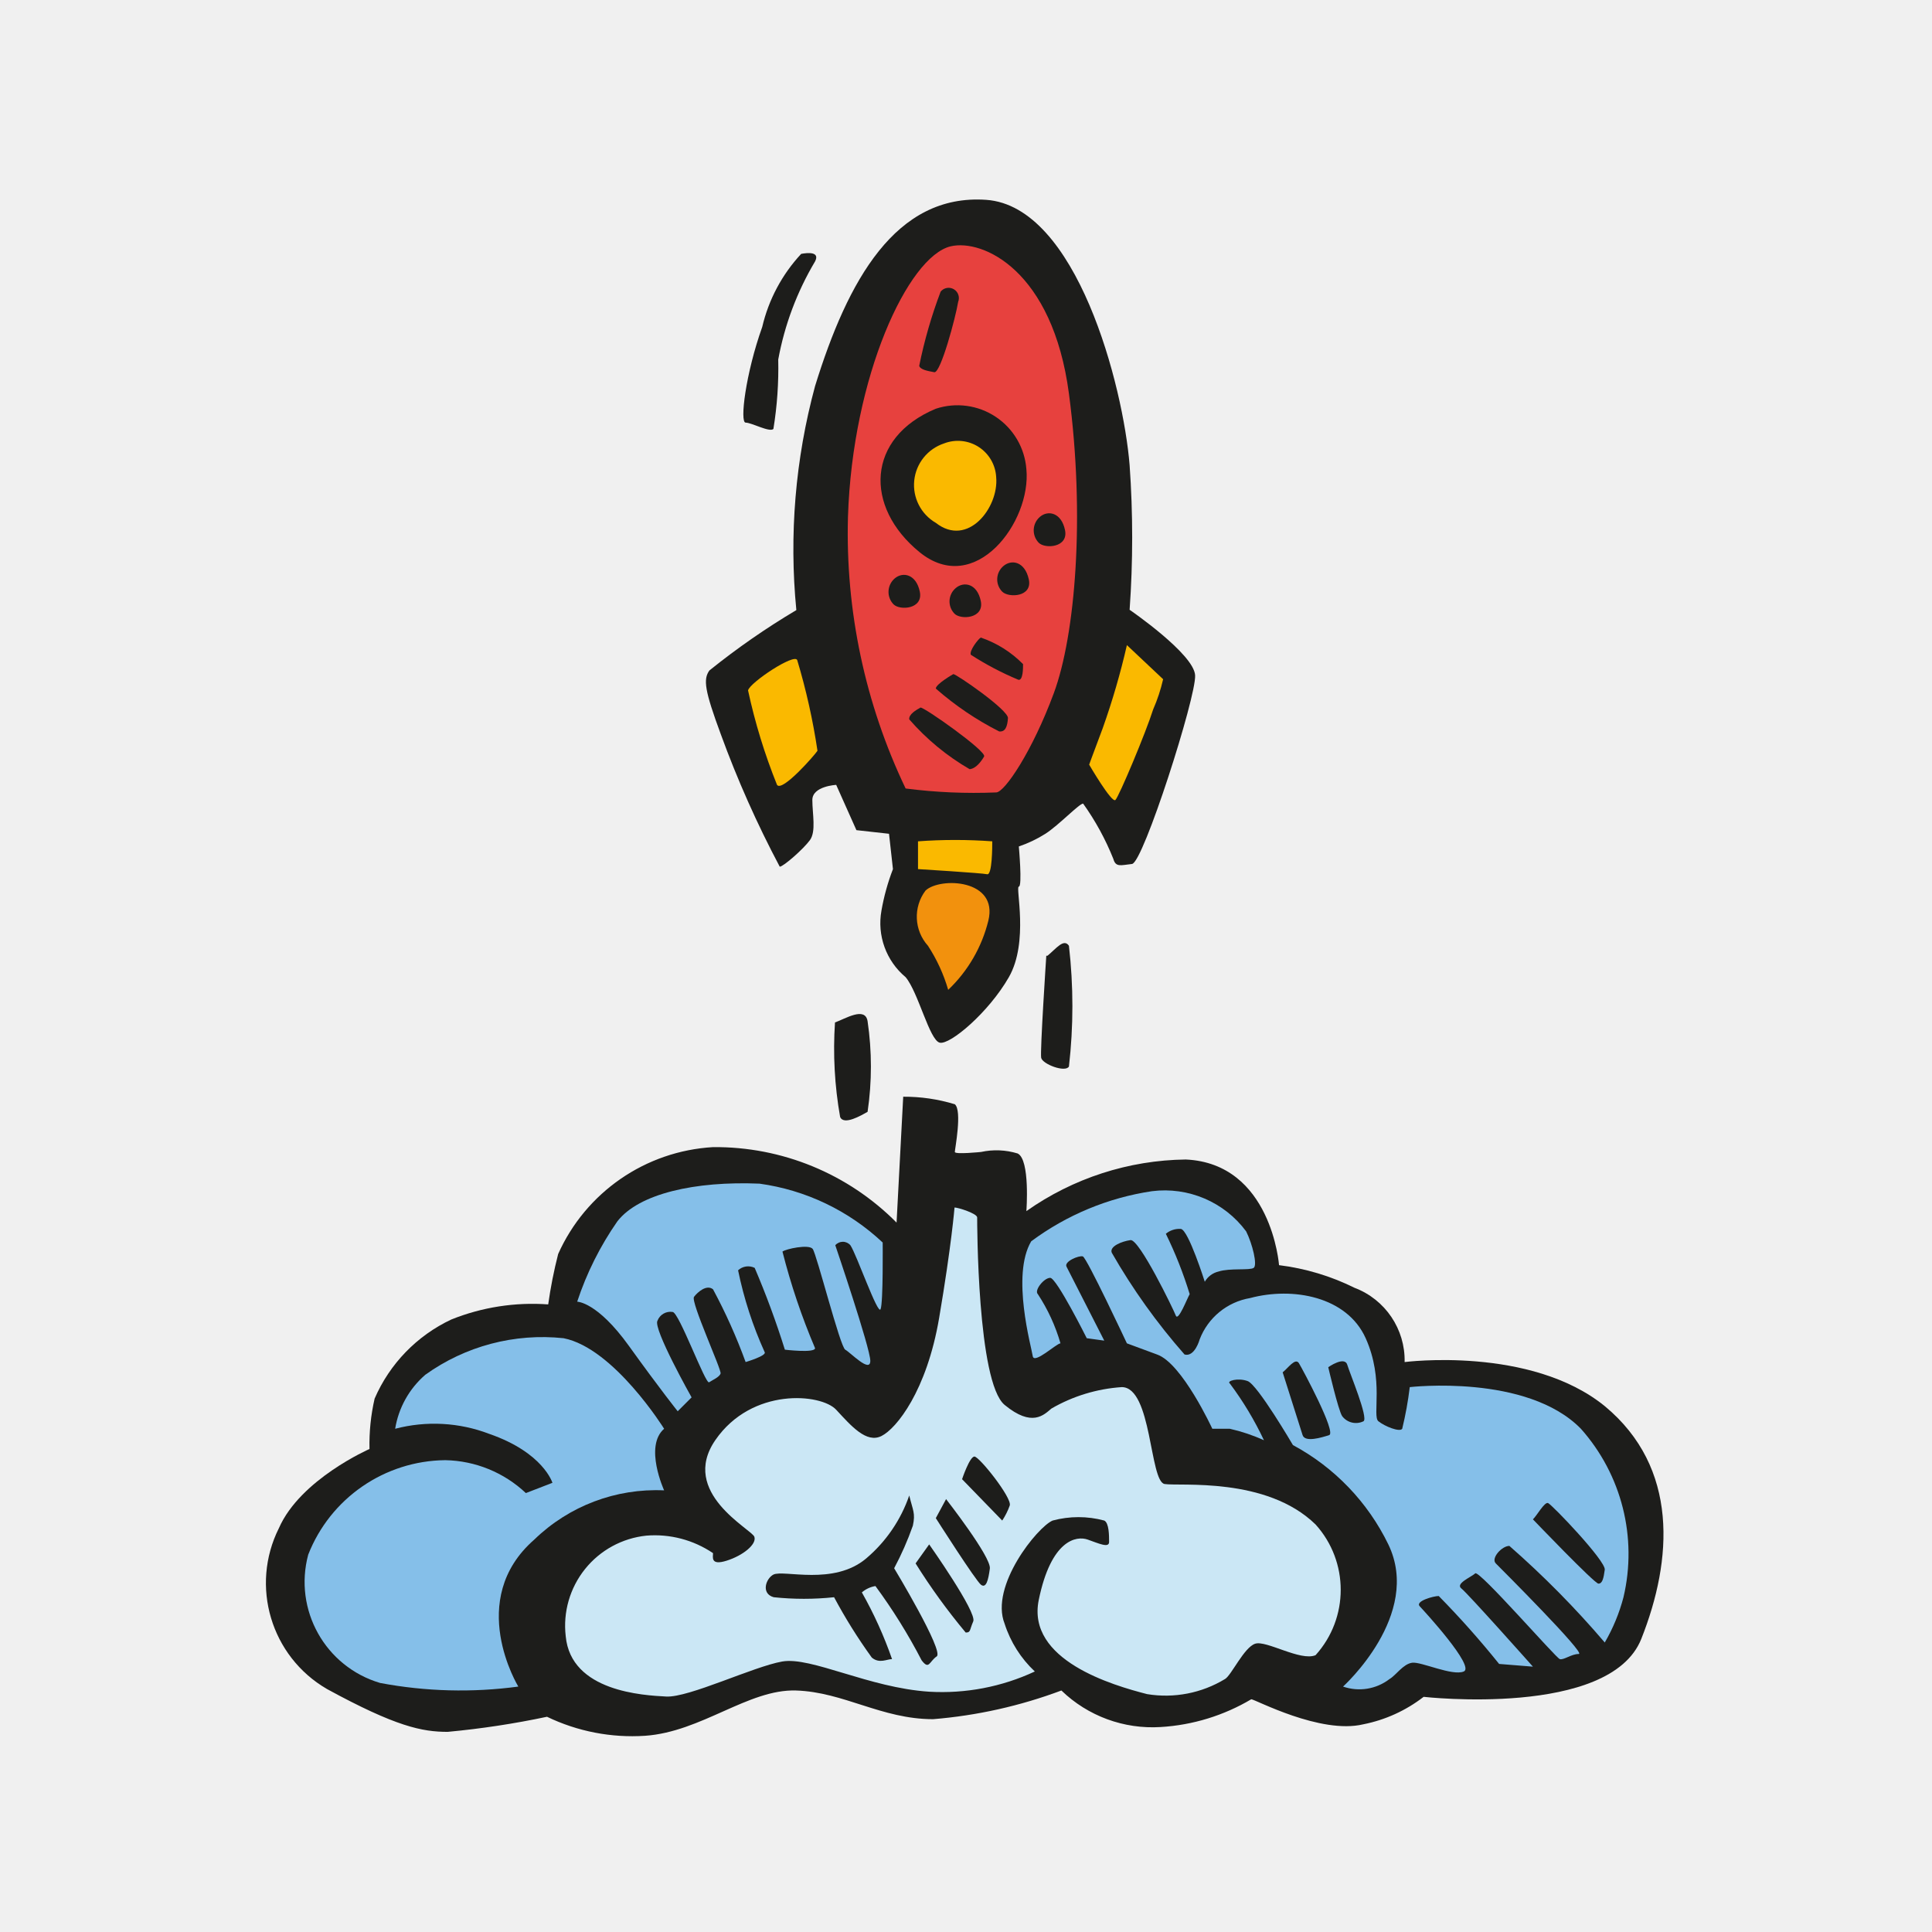
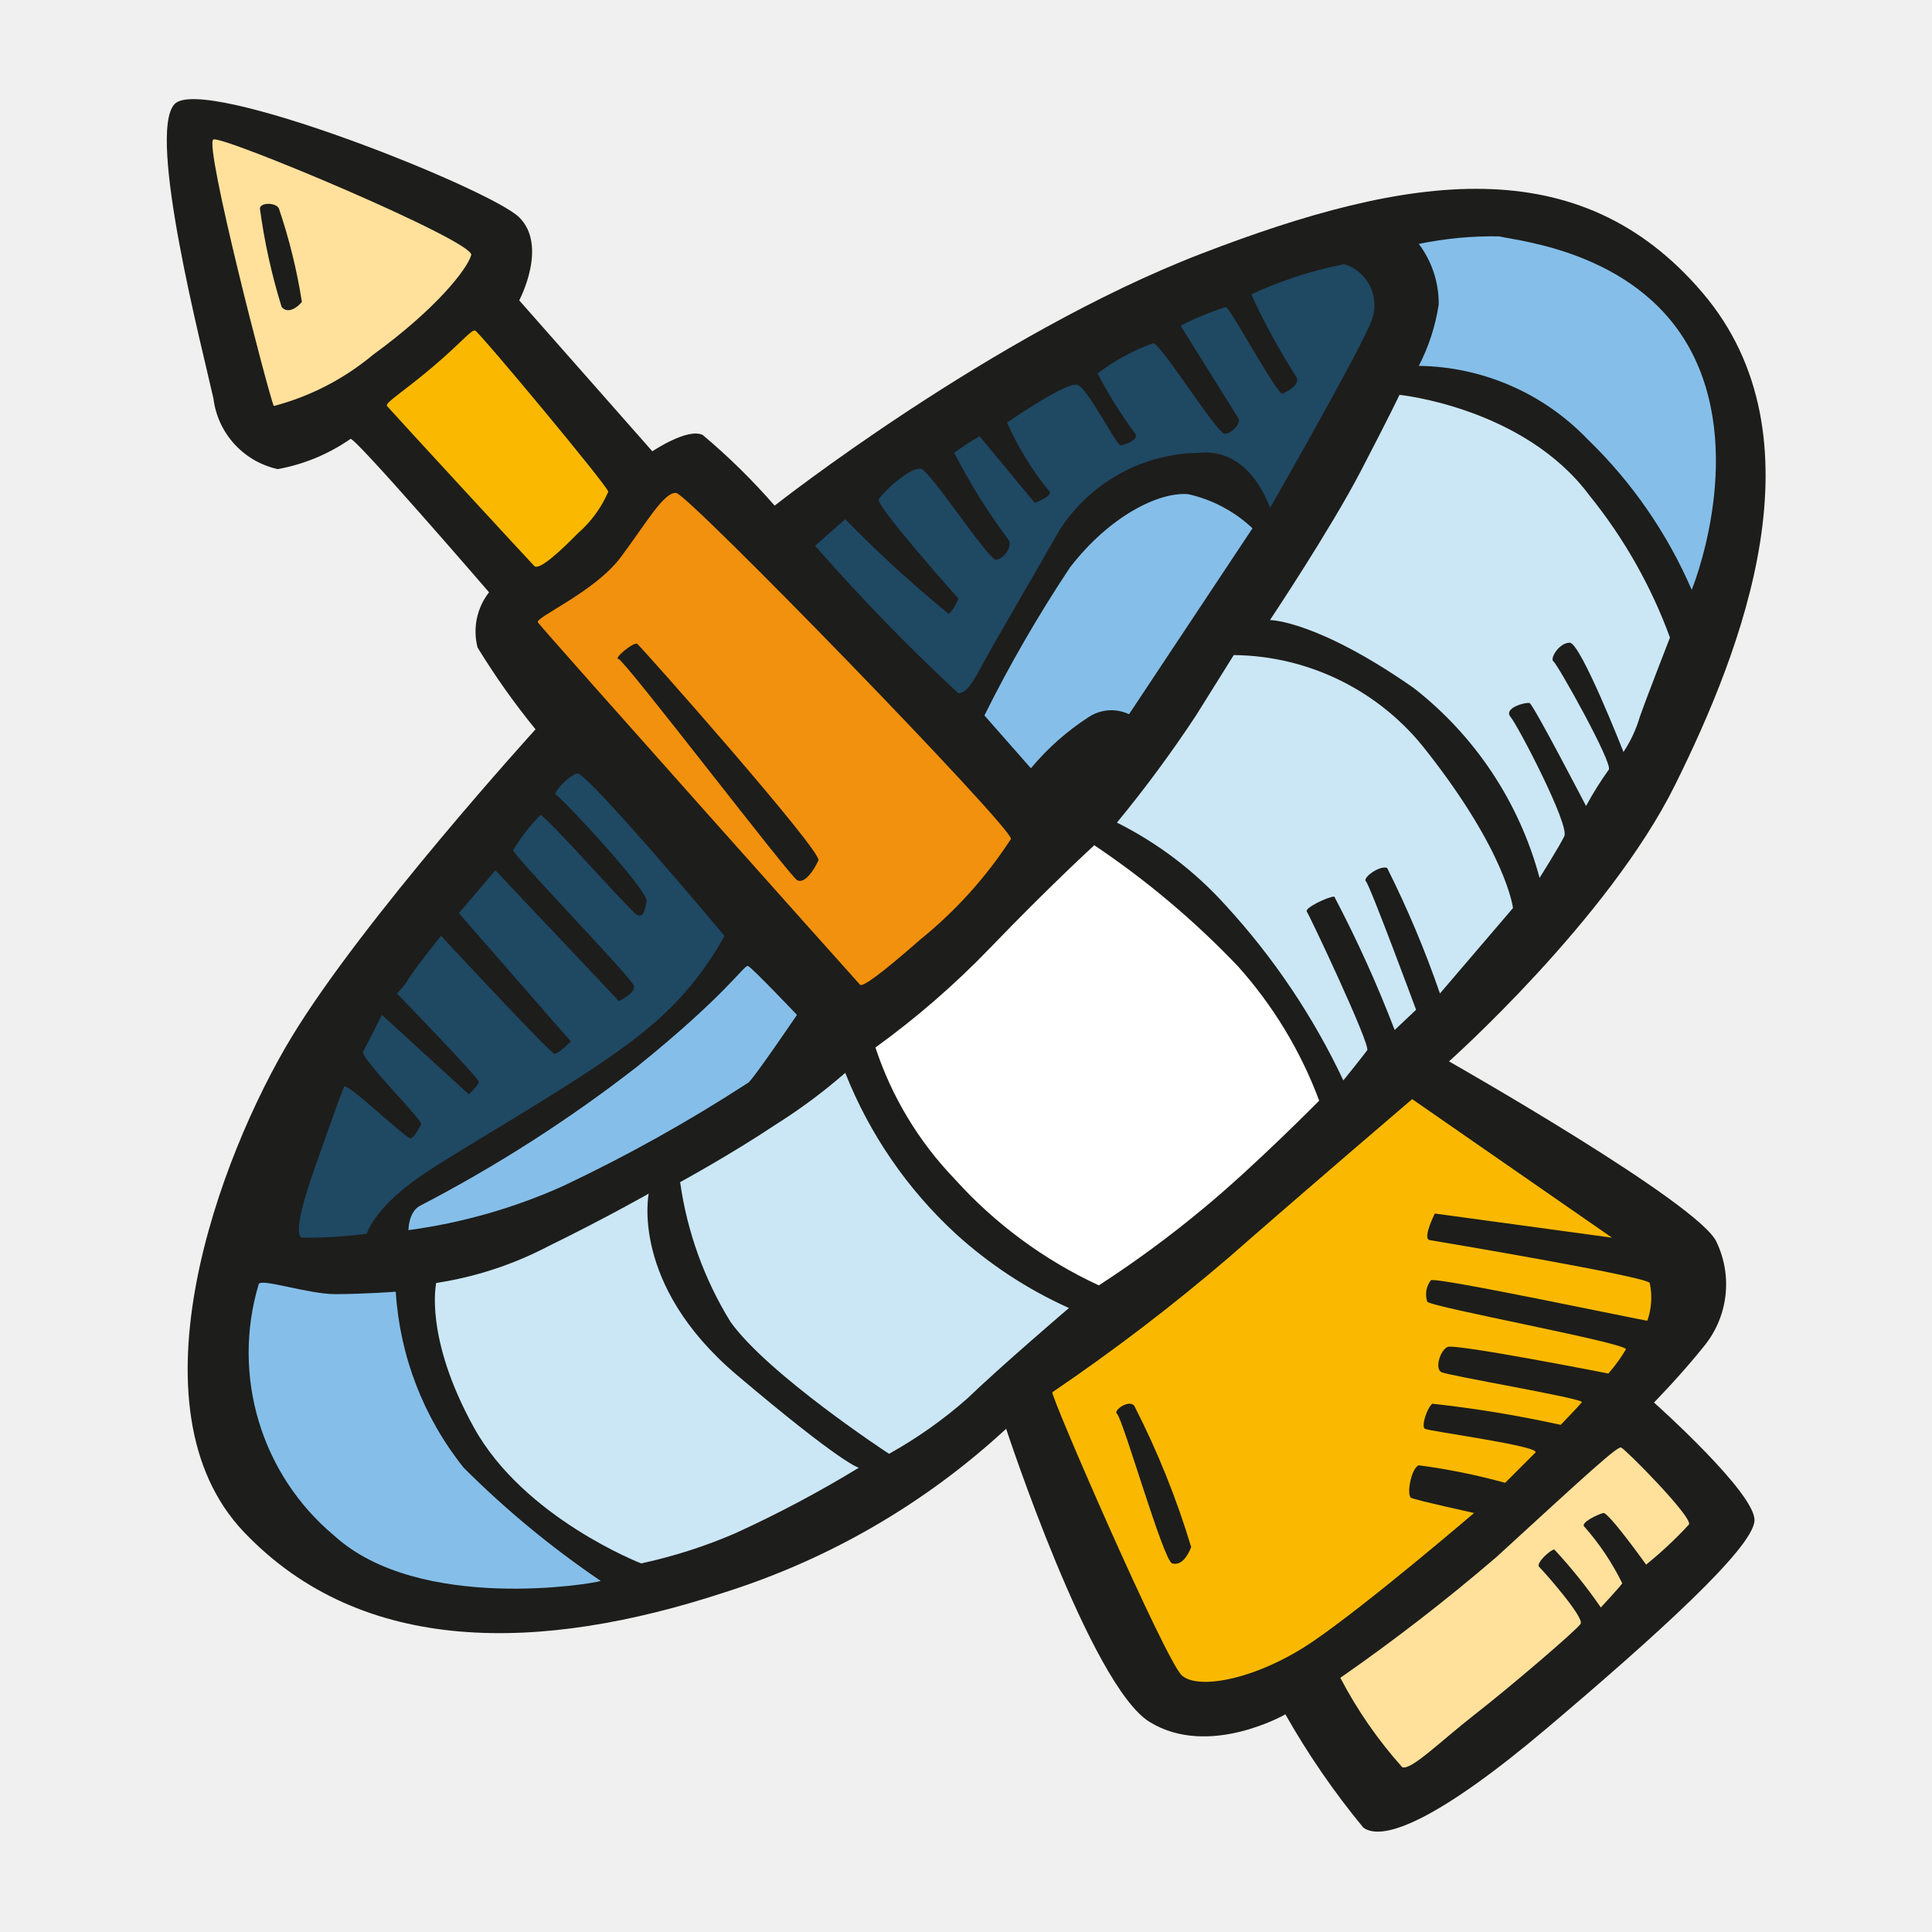
<svg xmlns="http://www.w3.org/2000/svg" width="800px" height="800px" viewBox="0 0 64 64">
-   <path d="m53.16 46.58c-2.46-2-6.63-1.46-6.63-1.46a2.57 2.57 0 0 0 -1.66-2.46 7.78 7.78 0 0 0 -2.5-.75s-.25-3.37-3.09-3.5a9.36 9.36 0 0 0 -5.28 1.71s.13-1.71-.29-1.91a2.4 2.4 0 0 0 -1.21-.05s-.87.09-.87 0 .25-1.37 0-1.58a5.75 5.75 0 0 0 -1.71-.25l-.22 4.17a8.45 8.45 0 0 0 -6.08-2.5 6 6 0 0 0 -5.13 3.54 15.25 15.25 0 0 0 -.33 1.67 7.22 7.22 0 0 0 -3.21.5 5.16 5.16 0 0 0 -2.54 2.62 6.77 6.77 0 0 0 -.17 1.67s-2.29 1-3 2.62a4.06 4.06 0 0 0 1.59 5.33c2.29 1.25 3.16 1.42 4 1.42a28.61 28.61 0 0 0 3.29-.5 6.5 6.5 0 0 0 3.25.63c1.87-.13 3.42-1.55 5-1.5s2.83.95 4.54.95a15.75 15.75 0 0 0 4.25-.95 4.34 4.34 0 0 0 3.29 1.21 6.66 6.66 0 0 0 3-.92c.12 0 2.29 1.17 3.71.83a4.78 4.78 0 0 0 2-.91s6.17.7 7.21-1.92 1.25-5.67-1.21-7.71zm-25.5-12.71a13 13 0 0 0 .17 3.13c.12.29.7-.05.91-.17a10.28 10.28 0 0 0 0-3c-.08-.5-.74-.08-1.08.04zm7-2.21s-.21 3.17-.17 3.38.8.5.92.29a17.53 17.53 0 0 0 0-4c-.17-.25-.41.08-.71.33zm-9.04-17.45a12.56 12.56 0 0 0 .16-2.3 9.82 9.82 0 0 1 1.22-3.25c.17-.33-.25-.29-.46-.25a5.34 5.34 0 0 0 -1.29 2.42c-.55 1.54-.75 3.17-.55 3.17s.79.33.92.21zm.21 14.5c.12 0 .79-.59 1-.88s.08-.87.08-1.33.79-.5.79-.5l.67 1.5 1.08.12.13 1.17a7.34 7.34 0 0 0 -.38 1.37 2.33 2.33 0 0 0 .8 2.21c.42.5.79 2.09 1.13 2.17s1.62-1 2.29-2.17.21-3 .33-3 0-1.33 0-1.33a4.14 4.14 0 0 0 .88-.42c.45-.29 1.12-1 1.25-1a8.69 8.69 0 0 1 1 1.83c.08.29.25.21.62.17s2.13-5.54 2.09-6.25-2.17-2.17-2.17-2.17a33.82 33.82 0 0 0 0-4.79c-.21-2.62-1.75-8.58-4.75-8.79s-4.59 2.67-5.67 6.17a20.68 20.68 0 0 0 -.62 7.42 24.77 24.77 0 0 0 -2.88 2c-.21.29-.16.66.38 2.12a34.7 34.7 0 0 0 1.95 4.38z" fill="#1d1d1b" />
-   <path d="m31.62 40c.12 0 .75.2.75.33s0 5.46.91 6.21 1.3.33 1.55.12a5.36 5.36 0 0 1 2.33-.71c1 0 .92 3.13 1.42 3.21s3.37-.25 5 1.34a3.23 3.23 0 0 1 0 4.33c-.5.21-1.63-.5-2-.38s-.79 1.05-1 1.17a3.79 3.79 0 0 1 -2.58.5c-1.13-.29-4-1.12-3.59-3.12s1.25-2.13 1.62-2 .71.29.71.08 0-.63-.16-.71a3.29 3.29 0 0 0 -1.71 0c-.5.21-2.09 2.17-1.59 3.42a3.72 3.72 0 0 0 1 1.58 7.27 7.27 0 0 1 -3.5.67c-2-.13-3.91-1.17-4.87-1s-3.09 1.2-3.84 1.16-3.16-.16-3.33-2a3 3 0 0 1 2.67-3.33 3.44 3.44 0 0 1 2.21.58c0 .13-.09.42.45.25s1-.54.92-.79-2.5-1.46-1.29-3.21 3.5-1.54 4-1 1 1.12 1.5.87 1.5-1.5 1.91-3.91.51-3.66.51-3.66z" fill="#cbe7f5" />
-   <path d="m25.62 52.16c.34-.17 2 .38 3.08-.54a4.76 4.76 0 0 0 1.42-2.08c.12.5.21.58.12 1a10.12 10.12 0 0 1 -.62 1.41s1.66 2.75 1.41 2.92-.25.46-.5.13a18.52 18.52 0 0 0 -1.53-2.46.92.92 0 0 0 -.45.21 13.48 13.48 0 0 1 1 2.21c-.17 0-.42.16-.67-.05a17.35 17.35 0 0 1 -1.25-2 9.52 9.52 0 0 1 -2 0c-.43-.12-.26-.62-.01-.75z" fill="#1d1d1b" />
-   <path d="m30.33 51.79.45-.63s1.59 2.25 1.46 2.55-.08.37-.25.37a20.6 20.6 0 0 1 -1.66-2.29z" fill="#1d1d1b" />
-   <path d="m31 50.29.34-.63s1.5 1.92 1.45 2.3-.12.66-.29.54-1.5-2.21-1.5-2.21z" fill="#1d1d1b" />
-   <path d="m31.87 49s.25-.75.41-.75 1.25 1.37 1.17 1.62a2.28 2.28 0 0 1 -.25.5z" fill="#1d1d1b" />
-   <path d="m34.16 41.12a8.91 8.91 0 0 1 4-1.66 3.36 3.36 0 0 1 3.12 1.33c.21.42.38 1.12.25 1.21s-.79 0-1.16.12a.71.71 0 0 0 -.46.34s-.54-1.71-.79-1.75a.7.7 0 0 0 -.5.16 13.54 13.54 0 0 1 .79 2c-.08.13-.38.92-.46.71s-1.21-2.54-1.5-2.5-.71.21-.62.42a20.56 20.56 0 0 0 2.41 3.37c.34.09.5-.5.5-.5a2.18 2.18 0 0 1 1.67-1.37c1.42-.38 3.21-.05 3.83 1.33s.21 2.58.42 2.75.71.37.79.25a11.75 11.75 0 0 0 .25-1.38s3.88-.45 5.67 1.38a6.24 6.24 0 0 1 1.41 5.58 6 6 0 0 1 -.62 1.5 31 31 0 0 0 -3.16-3.2c-.25 0-.62.41-.45.58s3 3 2.75 3-.5.21-.63.17-2.67-2.96-2.8-2.84-.67.34-.46.5 2.37 2.59 2.37 2.59l-1.12-.09a30 30 0 0 0 -2-2.25c-.17 0-.79.17-.63.34s1.84 2 1.46 2.16-1.41-.33-1.71-.29-.54.42-.75.54a1.64 1.64 0 0 1 -1.54.25s2.63-2.37 1.5-4.71a7.41 7.41 0 0 0 -3.16-3.29s-1.17-2-1.5-2.12-.71 0-.59.08a10.84 10.84 0 0 1 1.13 1.88 5.83 5.83 0 0 0 -1.13-.38h-.58s-1-2.17-1.83-2.46l-1-.37s-1.33-2.84-1.46-2.88-.63.17-.54.34l1.25 2.45-.58-.08s-1-2-1.21-2-.54.42-.41.54a6 6 0 0 1 .75 1.63c-.13 0-.88.71-.92.42s-.72-2.67-.05-3.8z" fill="#85bfe9" />
-   <path d="m42.49 45.46c.17-.13.42-.5.54-.3s1.25 2.3 1 2.38-.8.25-.88 0-.66-2.08-.66-2.08z" fill="#1d1d1b" />
-   <path d="m44 45.29s.54-.38.63-.08.7 1.75.54 1.87a.57.57 0 0 1 -.71-.17c-.13-.2-.46-1.62-.46-1.62z" fill="#1d1d1b" />
-   <path d="m50.78 50.33c.13-.12.38-.58.5-.54s1.92 1.92 1.88 2.21-.08.46-.21.46-2.17-2.13-2.17-2.13z" fill="#1d1d1b" />
-   <path d="m29.24 41.16a7.44 7.44 0 0 0 -4.08-1.95c-2.13-.09-4 .33-4.71 1.25a10.29 10.29 0 0 0 -1.33 2.66s.66 0 1.71 1.46 1.62 2.17 1.62 2.17l.46-.46s-1.29-2.29-1.13-2.54a.46.46 0 0 1 .5-.29c.21 0 1.09 2.41 1.21 2.33s.34-.17.38-.29-1-2.38-.88-2.54.42-.42.63-.25a18.36 18.36 0 0 1 1.08 2.41s.71-.21.63-.33a12.8 12.8 0 0 1 -.88-2.71.49.49 0 0 1 .55-.08 28.74 28.74 0 0 1 1 2.71s1 .12 1-.05a21.94 21.94 0 0 1 -1.08-3.2c.12-.09.87-.25 1-.09s.91 3.25 1.08 3.34.83.79.83.37-1.16-3.83-1.16-3.83a.33.33 0 0 1 .5 0c.2.29.91 2.33 1 2.12s.07-2.21.07-2.21z" fill="#85bfe9" />
-   <path d="m22 47.33s-1.66-2.67-3.33-3a6.65 6.65 0 0 0 -4.58 1.21 3 3 0 0 0 -1 1.79 5.1 5.1 0 0 1 3.12.17c1.79.62 2.09 1.62 2.09 1.62l-.88.34a4 4 0 0 0 -2.67-1.09 4.93 4.93 0 0 0 -4.54 3.13 3.49 3.49 0 0 0 2.38 4.25 14.34 14.34 0 0 0 4.58.12s-1.76-2.87.53-4.87a5.79 5.79 0 0 1 4.3-1.63s-.67-1.46 0-2.04z" fill="#85bfe9" />
-   <path d="m31.49 8.16c1.07-.25 3.38.8 3.92 4.88s.21 8-.5 9.92-1.63 3.29-1.91 3.29a17.73 17.73 0 0 1 -3-.13 19.6 19.6 0 0 1 -1.91-9c.15-4.66 1.99-8.62 3.4-8.96z" fill="#e7413e" />
-   <path d="m31.16 9.66a.34.34 0 0 1 .58.34c-.08.5-.58 2.37-.79 2.33s-.46-.08-.5-.21a15.79 15.79 0 0 1 .71-2.46z" fill="#1d1d1b" />
-   <path d="m24.78 22.87c.06-.26 1.55-1.25 1.63-1a21.38 21.38 0 0 1 .67 3c-.08.13-1.17 1.38-1.34 1.13a19.14 19.14 0 0 1 -.96-3.13z" fill="#fab900" />
-   <path d="m37.33 21.37a24.47 24.47 0 0 1 -.8 2.75c-.41 1.09-.45 1.21-.45 1.21s.75 1.29.87 1.17 1-2.21 1.25-3a5.58 5.58 0 0 0 .33-1z" fill="#fab900" />
-   <path d="m30.41 27.87a16.81 16.81 0 0 1 2.46 0c0 .17 0 1.13-.17 1.09s-2.29-.17-2.29-.17z" fill="#fab900" />
-   <path d="m30.66 29.5c.48-.45 2.42-.38 2.08 1a4.72 4.72 0 0 1 -1.33 2.29 5.45 5.45 0 0 0 -.67-1.46 1.44 1.44 0 0 1 -.08-1.83z" fill="#f2910d" />
-   <path d="m31 13.54a2.29 2.29 0 0 1 3 2c.17 1.75-1.7 4.25-3.54 2.75s-1.76-3.79.54-4.75z" fill="#1d1d1b" />
-   <path d="m31.27 14.69a1.27 1.27 0 0 1 1.73 1.12c.09 1-.94 2.34-2 1.51a1.45 1.45 0 0 1 .27-2.63z" fill="#fab900" />
-   <g fill="#1d1d1b">
-     <path d="m29.64 19.16c.27-.23.71-.14.83.44s-.66.63-.87.42a.59.59 0 0 1 .04-.86z" />
-     <path d="m31.66 19.48c.27-.23.71-.15.83.43s-.66.63-.87.42a.58.58 0 0 1 .04-.85z" />
-     <path d="m33.24 18.75c.27-.23.71-.15.84.44s-.67.62-.88.41a.58.58 0 0 1 .04-.85z" />
-     <path d="m34.45 17.12c.27-.23.71-.14.83.44s-.66.63-.87.42a.59.59 0 0 1 .04-.86z" />
-     <path d="m32.49 21.12a3.59 3.59 0 0 1 1.4.88c0 .14 0 .54-.15.52a9.93 9.93 0 0 1 -1.58-.83c-.06-.13.25-.53.33-.57z" />
-     <path d="m31.58 22.33c.1 0 1.83 1.19 1.81 1.46s-.08.46-.29.44a10.08 10.08 0 0 1 -2.1-1.42c0-.15.58-.48.58-.48z" />
-     <path d="m30.49 23.44c.08-.05 2.21 1.45 2.11 1.62s-.27.4-.48.42a7.9 7.9 0 0 1 -2-1.65c-.02-.17.23-.31.37-.39z" />
-   </g>
+   <path d="m16.2 19.62s-4.46-5.17-4.59-5.08a6.13 6.13 0 0 1 -2.41 1 2.74 2.74 0 0 1 -2.13-2.34c-.37-1.66-2.21-8.75-1.29-9.75s10.46 2.8 11.42 3.75 0 2.75 0 2.75l4.41 5s1.17-.79 1.67-.54a21.28 21.28 0 0 1 2.38 2.34s7.2-5.67 14.12-8.34 12.54-3.5 16.62 1.29 1.3 11.84-.91 16.3-7.49 9.16-7.49 9.16 8.37 4.75 8.87 6a3.24 3.24 0 0 1 -.41 3.42c-.8 1-1.67 1.88-1.67 1.88s3.37 3 3.33 3.91-3.29 3.84-6.83 6.84-5.46 3.83-6.13 3.33a26.13 26.13 0 0 1 -2.58-3.75s-2.54 1.46-4.5.25-4.75-9.71-4.75-9.71a24.75 24.75 0 0 1 -9.33 5.42c-6.09 2-12 2.12-15.92-2s-.8-12.46 1.57-16.38 8.09-10.21 8.09-10.21a24.69 24.69 0 0 1 -1.92-2.71 2.11 2.11 0 0 1 .38-1.83z" fill="#1d1d1b" />
+   <path d="m9.07 13.45c-.17-.37-2.33-8.7-2-8.83s8.67 3.38 8.54 3.83-1.12 1.75-3.25 3.3a8.52 8.52 0 0 1 -3.29 1.7z" fill="#ffe19b" />
+   <path d="m8.61 6.91c0-.21.54-.21.63 0a18.52 18.52 0 0 1 .76 3.09c-.13.17-.46.42-.67.17a20.12 20.12 0 0 1 -.72-3.26z" fill="#1d1d1b" />
+   <path d="m12.82 13.45c-.07-.11.46-.41 1.46-1.25s1.33-1.29 1.46-1.25 4.41 5.17 4.41 5.34a3.85 3.85 0 0 1 -1 1.37c-.58.59-1.29 1.25-1.45 1.09s-4.7-5.09-4.88-5.3z" fill="#fab900" />
+   <path d="m17.82 20.62c-.13-.16 1.88-1 2.75-2.17s1.43-2.16 1.83-2.12 11.13 11.08 11.09 11.46a14.29 14.29 0 0 1 -3 3.33c-1.38 1.21-1.92 1.58-2 1.5s-10.38-11.62-10.67-12z" fill="#f2910d" />
+   <path d="m20.49 21.83c-.19 0 .5-.58.62-.5s6.13 6.87 6 7.17-.45.79-.7.66-5.71-7.29-5.92-7.33z" fill="#1d1d1b" />
+   <path d="m12.15 40.87s.21-.79 1.67-1.83 5.71-3.34 7.67-5a10.36 10.36 0 0 0 2.51-3.04s-4.58-5.46-4.88-5.38-.83.67-.7.71 3.08 3.17 3 3.54-.13.54-.34.42-3.01-3.29-3.18-3.29a6.14 6.14 0 0 0 -.9 1.16c-.05.13 3.95 4.25 4 4.5s-.5.5-.5.5l-4.09-4.33-1.21 1.42 3.71 4.25s-.41.41-.54.41-3.76-3.91-3.76-3.91-1 1.25-1.12 1.5a2.71 2.71 0 0 1 -.34.41s2.71 2.8 2.71 2.92-.33.42-.33.42l-2.88-2.63s-.5 1-.62 1.21 2 2.29 1.92 2.42-.21.41-.34.46-2.12-1.88-2.21-1.71-.91 2.5-1.08 3-.62 1.87-.32 2a15.34 15.34 0 0 0 2.15-.13z" fill="#1f4863" />
+   <path d="m13.53 40.75s0-.59.37-.8a46.86 46.86 0 0 0 7.21-4.62c3-2.42 3.54-3.38 3.67-3.33s1.62 1.62 1.62 1.62-1.5 2.21-1.62 2.25a52.14 52.14 0 0 1 -6.13 3.42 18.53 18.53 0 0 1 -5.12 1.46z" fill="#85bfe9" />
+   <path d="m27 18.08 1-.88a41.25 41.25 0 0 0 3.42 3.13c.16-.08.33-.5.33-.5s-2.75-3.08-2.64-3.29 1.09-1.13 1.42-1 2.21 3 2.46 3 .58-.46.41-.67a20.06 20.06 0 0 1 -1.79-2.87 8.79 8.79 0 0 1 .84-.55l1.83 2.21s.67-.25.46-.41a9.91 9.91 0 0 1 -1.38-2.25c.13-.09 2-1.38 2.34-1.25s1.29 2 1.41 2 .63-.17.5-.38a14.32 14.32 0 0 1 -1.25-2 6.77 6.77 0 0 1 1.84-1c.25 0 2.12 3 2.37 3s.54-.37.46-.5l-1.92-3.08a9.54 9.54 0 0 1 1.5-.62c.13 0 1.71 2.95 1.88 2.87s.58-.29.46-.54a22.21 22.21 0 0 1 -1.5-2.75 13.44 13.44 0 0 1 3.08-1 1.42 1.42 0 0 1 .92 1.83c-.3.88-3.38 6.25-3.38 6.25s-.62-2-2.33-1.83a5.58 5.58 0 0 0 -4.63 2.54c-1 1.75-2 3.46-2.37 4.12s-.67 1.34-1 1.3a66.54 66.54 0 0 1 -4.74-4.88z" fill="#1f4863" />
+   <path d="m32.61 23.7a45.2 45.2 0 0 1 2.84-4.91c1.29-1.67 2.91-2.5 3.91-2.42a4.56 4.56 0 0 1 2.13 1.13l-4.09 6.16a1.36 1.36 0 0 0 -1.33.09 8.45 8.45 0 0 0 -1.92 1.7z" fill="#85bfe9" />
+   <path d="m8.57 42.54c.06-.21 1.63.33 2.54.33s2-.08 2-.08a10.37 10.37 0 0 0 2.25 5.83 31.17 31.17 0 0 0 4.54 3.75c-.16.08-6 1.08-8.83-1.5a7.9 7.9 0 0 1 -2.5-8.33z" fill="#85bfe9" />
+   <path d="m14.45 42.5a11.83 11.83 0 0 0 3.7-1.21c1.88-.92 3.34-1.75 3.34-1.75s-.63 3 2.91 6 4.05 3.08 4.05 3.08a38.93 38.93 0 0 1 -4.09 2.17 16.83 16.83 0 0 1 -3.12 1s-3.88-1.5-5.54-4.5-1.25-4.79-1.25-4.79z" fill="#cbe7f5" />
+   <path d="m22.53 39.16s1.67-.91 3.17-1.91a18.47 18.47 0 0 0 2.3-1.71 14.52 14.52 0 0 0 3.66 5.33 14.26 14.26 0 0 0 3.75 2.46s-2.25 1.92-3.37 3a14.83 14.83 0 0 1 -2.59 1.83s-4-2.62-5.25-4.37a12 12 0 0 1 -1.67-4.63z" fill="#cbe7f5" />
+   <path d="m29 34.7a28.31 28.31 0 0 0 3.79-3.29c2-2.08 3.46-3.41 3.46-3.41a28.53 28.53 0 0 1 4.75 4 14 14 0 0 1 2.7 4.46s-2.13 2.16-3.8 3.54a36.15 36.15 0 0 1 -3.5 2.58 14.82 14.82 0 0 1 -4.79-3.54 11.44 11.44 0 0 1 -2.61-4.34z" fill="#ffffff" />
+   <path d="m37 27.25a41.74 41.74 0 0 0 2.62-3.55l1.25-2a8.17 8.17 0 0 1 6.38 3.17c2.66 3.38 2.87 5.21 2.87 5.21l-2.42 2.83a34.06 34.06 0 0 0 -1.75-4.16c-.25-.09-.83.33-.7.45s1.66 4.25 1.66 4.25l-.71.67a41 41 0 0 0 -2-4.42c-.2 0-1 .38-.91.5s2.12 4.42 2 4.59-.79 1-.79 1a23.16 23.16 0 0 0 -3.89-5.79 12.19 12.19 0 0 0 -3.61-2.75z" fill="#cbe7f5" />
+   <path d="m42.07 20.54s2-3 3-4.92 1.29-2.54 1.29-2.54 4.13.42 6.29 3.33a16.5 16.5 0 0 1 2.67 4.71s-.75 1.92-1 2.63a4.29 4.29 0 0 1 -.54 1.16s-1.42-3.62-1.78-3.62-.67.54-.54.62 2 3.42 1.83 3.59a11.1 11.1 0 0 0 -.75 1.2s-1.75-3.37-1.87-3.41-.88.16-.63.46 1.96 3.58 1.78 3.95-.82 1.38-.82 1.38a11.86 11.86 0 0 0 -4.17-6.29c-3.22-2.25-4.76-2.25-4.76-2.25z" fill="#cbe7f5" />
+   <path d="m47 12.12a7.89 7.89 0 0 1 5.58 2.42 15.45 15.45 0 0 1 3.46 5s1.75-4.25.08-7.71-5.79-3.84-6.46-4a12.08 12.08 0 0 0 -2.66.25 3.29 3.29 0 0 1 .66 2 6.55 6.55 0 0 1 -.66 2.04z" fill="#85bfe9" />
+   <path d="m34.86 46.12a65.48 65.48 0 0 0 5.84-4.46c2.66-2.33 6.08-5.25 6.08-5.25l6.62 4.59-5.87-.8s-.42.84-.17.88 7.21 1.21 7.29 1.42a2.31 2.31 0 0 1 -.08 1.25c-.12 0-7-1.46-7.17-1.34a.76.76 0 0 0 -.12.71c.08.17 6.67 1.38 6.58 1.58a5.42 5.42 0 0 1 -.58.8s-5.08-1-5.33-.88-.42.71-.21.83 4.75.88 4.66 1-.7.75-.7.75a40.09 40.09 0 0 0 -4.25-.7c-.17.12-.38.75-.25.83s3.87.58 3.66.79l-1 1a21.36 21.36 0 0 0 -2.86-.58c-.25.08-.42 1-.25 1.08s2.08.5 2.08.5-3.5 3-5.33 4.25-3.8 1.63-4.35 1.13-4.37-9.3-4.29-9.38z" fill="#fab900" />
+   <path d="m37 46.83c-.14-.1.42-.5.58-.25a28 28 0 0 1 1.88 4.67c-.13.33-.34.62-.63.54s-1.63-4.79-1.83-4.96z" fill="#1d1d1b" />
+   <path d="m44.4 55.58a64.19 64.19 0 0 0 5.17-4c3-2.75 4-3.67 4.13-3.63s2.37 2.3 2.25 2.55a13.36 13.36 0 0 1 -1.42 1.33s-1.25-1.75-1.42-1.71-.79.33-.62.46a8.47 8.47 0 0 1 1.25 1.87c-.09.13-.71.8-.71.8a17 17 0 0 0 -1.54-1.92c-.13 0-.63.46-.5.58s1.5 1.67 1.37 1.88-2.37 2.12-3.5 3-2.12 1.87-2.41 1.75a14.55 14.55 0 0 1 -2.05-2.96z" fill="#ffe19b" />
</svg>
